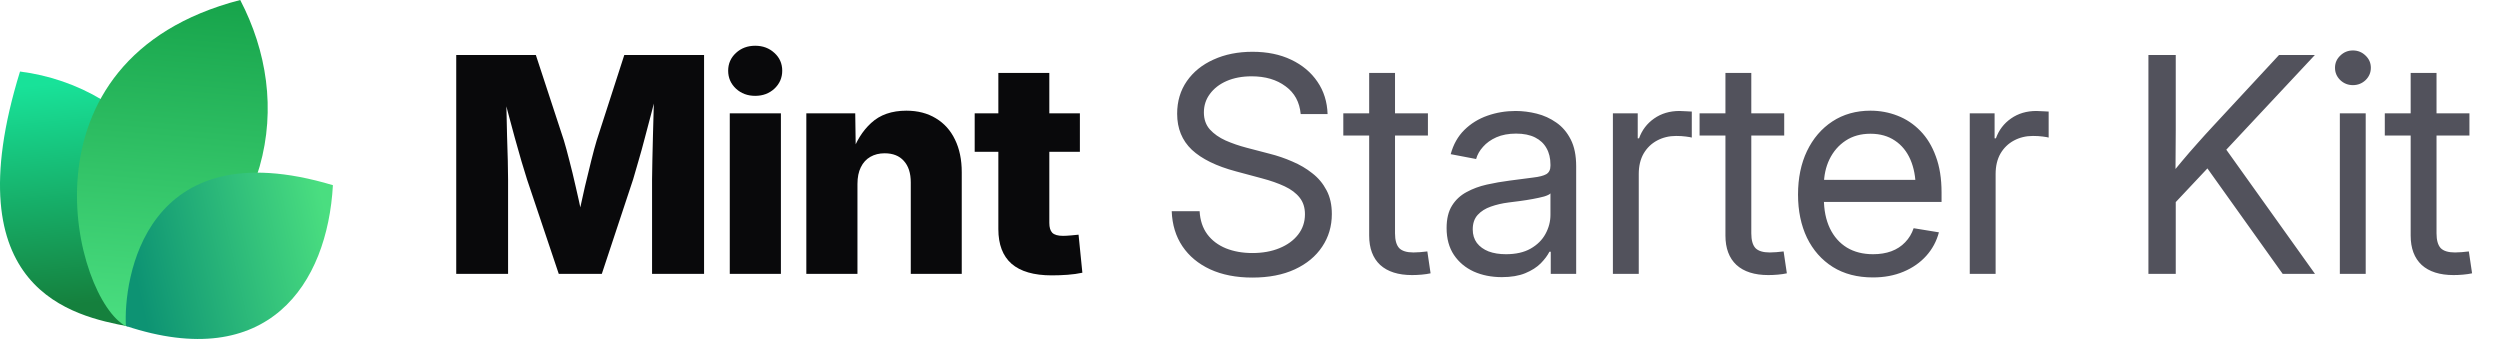
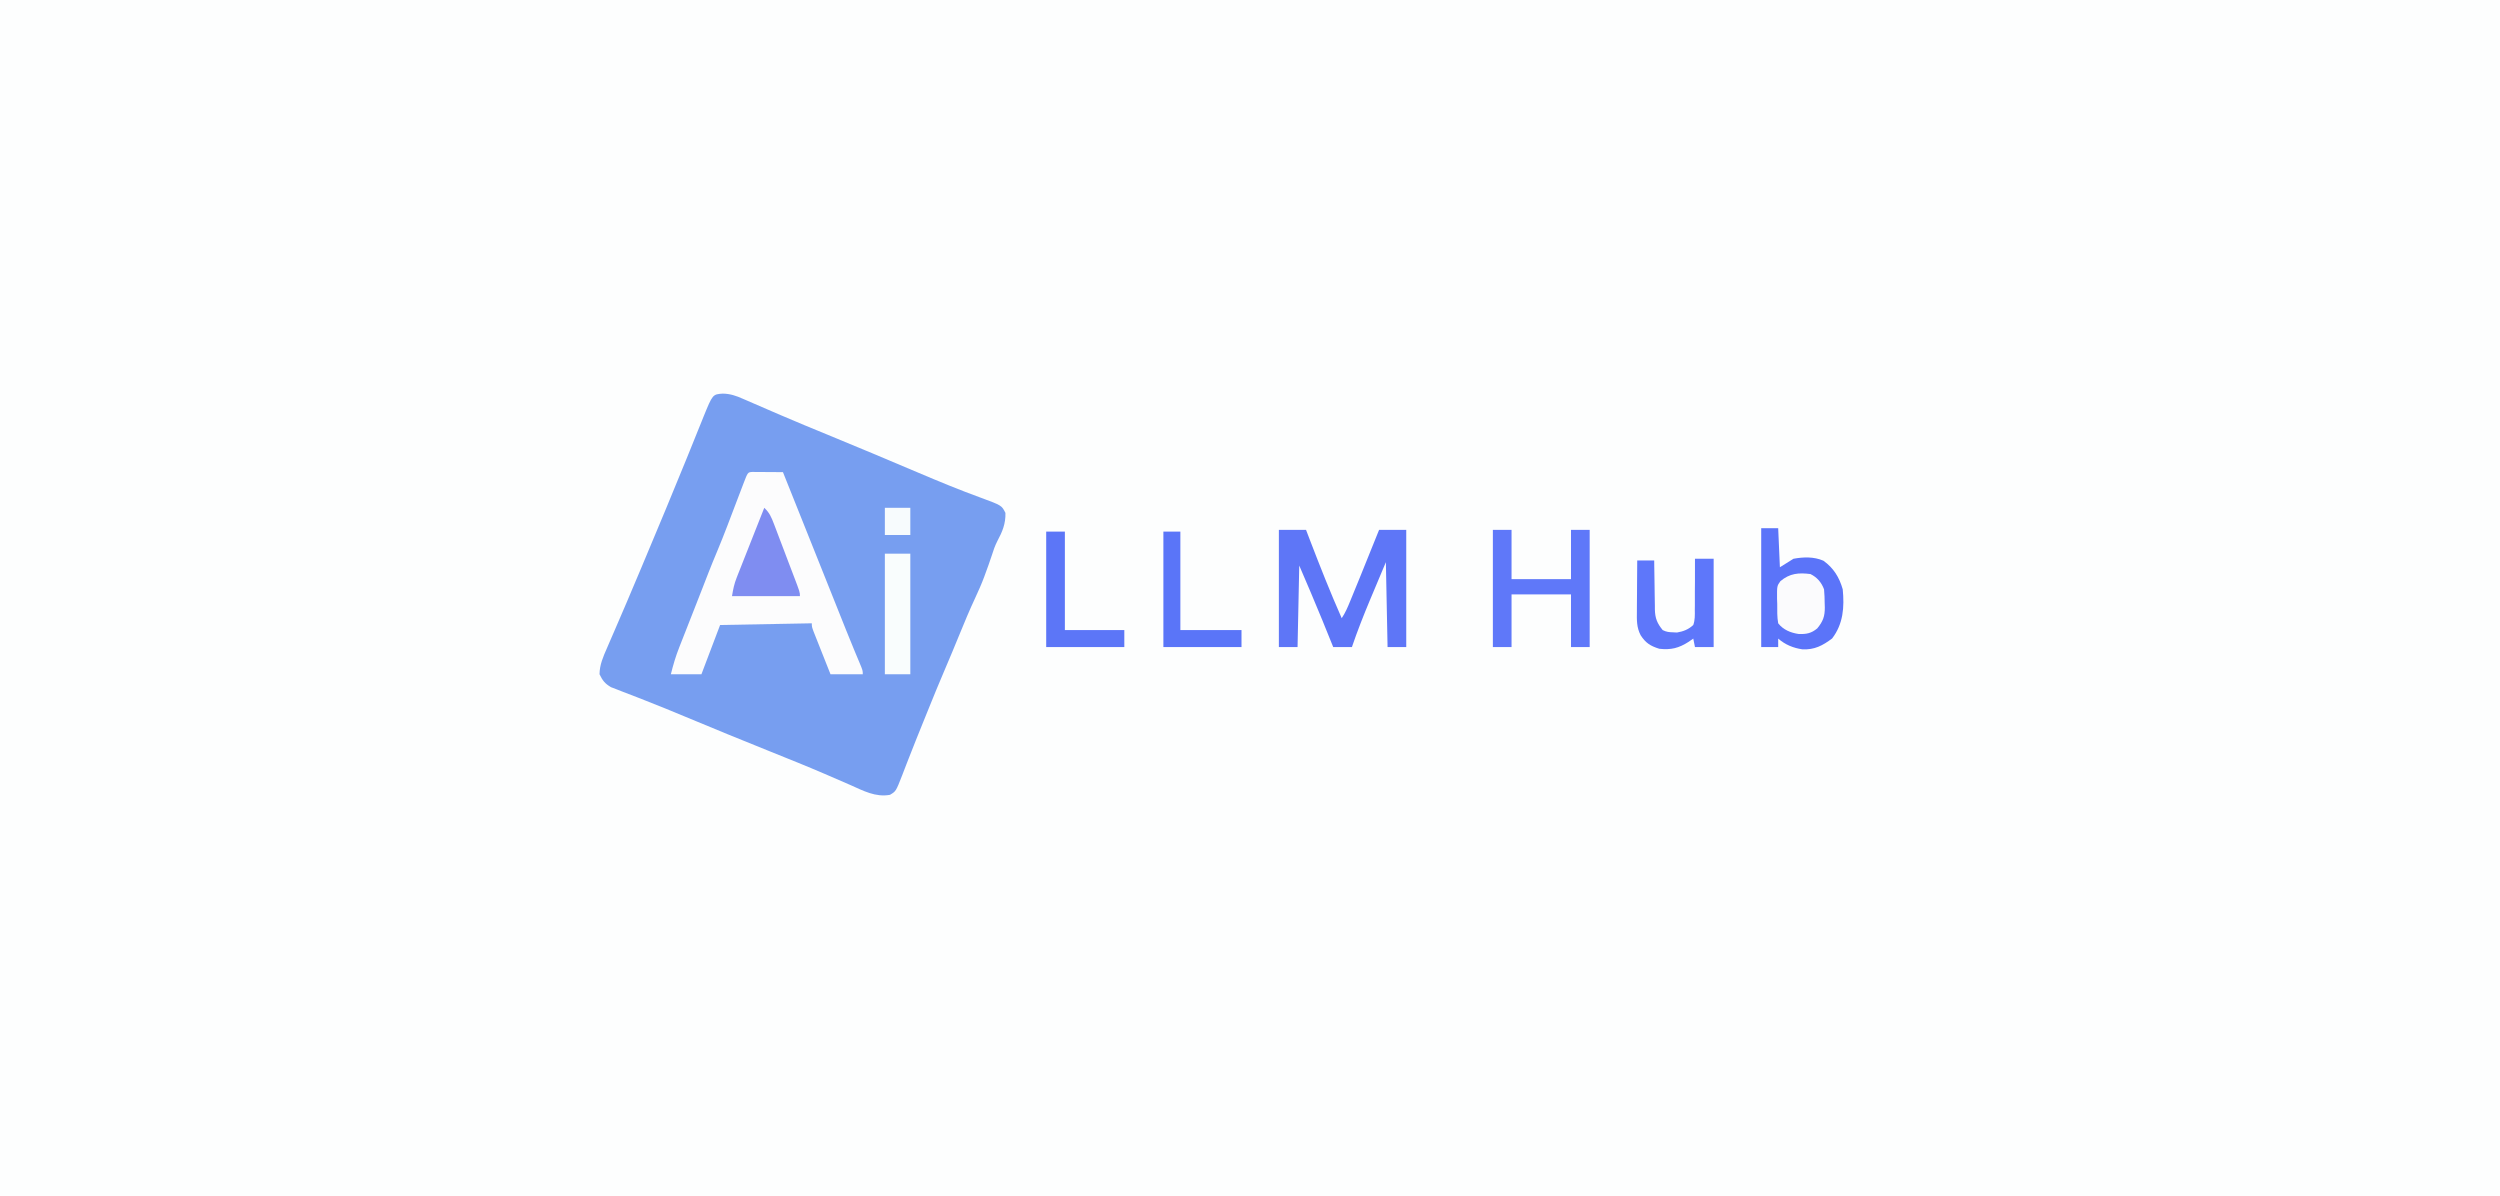
- <svg xmlns="http://www.w3.org/2000/svg" width="177" height="24" viewBox="0 0 177 24" fill="none">
-   <path d="M9.061 23.108C5.268 22.377 -3.391 20.627 1.417 5.064C9.634 6.099 16.973 14.064 9.061 23.108Z" fill="url(#paint0_linear_17557_2020)" />
-   <path d="M8.919 23.094C5.276 21.222 0.784 4.209 17.007 0C20.757 7.193 19.621 16.545 8.919 23.094Z" fill="url(#paint1_linear_17557_2020)" />
-   <path d="M8.914 23.079C8.735 19.882 10.159 9.085 23.57 13.111C23.181 20.123 18.984 26.418 8.914 23.079Z" fill="url(#paint2_linear_17557_2020)" />
-   <path d="M32.301 19.392V3.894H37.938L39.925 9.948C40.036 10.315 40.164 10.787 40.31 11.362C40.462 11.938 40.611 12.552 40.757 13.204C40.91 13.855 41.048 14.483 41.173 15.086C41.305 15.682 41.412 16.192 41.495 16.615H40.695C40.771 16.192 40.871 15.682 40.996 15.086C41.128 14.49 41.267 13.866 41.412 13.214C41.565 12.562 41.714 11.948 41.86 11.373C42.005 10.79 42.133 10.315 42.244 9.948L44.2 3.894H49.848V19.392H46.166V12.704C46.166 12.357 46.173 11.917 46.187 11.383C46.2 10.849 46.214 10.27 46.228 9.646C46.249 9.022 46.266 8.391 46.28 7.753C46.301 7.115 46.311 6.519 46.311 5.964H46.623C46.485 6.561 46.332 7.181 46.166 7.826C45.999 8.471 45.833 9.102 45.666 9.719C45.507 10.336 45.351 10.901 45.198 11.414C45.053 11.928 44.928 12.357 44.824 12.704L42.608 19.392H39.561L37.314 12.704C37.203 12.357 37.072 11.928 36.919 11.414C36.773 10.901 36.614 10.34 36.441 9.729C36.274 9.112 36.104 8.481 35.931 7.836C35.764 7.192 35.608 6.567 35.463 5.964H35.827C35.834 6.512 35.844 7.105 35.858 7.743C35.872 8.374 35.886 9.005 35.9 9.636C35.92 10.26 35.938 10.839 35.952 11.373C35.965 11.907 35.972 12.351 35.972 12.704V19.392H32.301ZM51.668 19.392V8.024H55.288V19.392H51.668ZM53.468 6.786C52.927 6.786 52.473 6.616 52.105 6.276C51.738 5.93 51.554 5.507 51.554 5.007C51.554 4.508 51.738 4.088 52.105 3.749C52.473 3.409 52.927 3.239 53.468 3.239C54.009 3.239 54.463 3.409 54.83 3.749C55.198 4.082 55.382 4.501 55.382 5.007C55.382 5.507 55.198 5.93 54.83 6.276C54.463 6.616 54.009 6.786 53.468 6.786ZM60.708 13.027V19.392H57.088V8.024H60.551L60.593 10.967H60.281C60.593 10.024 61.061 9.268 61.685 8.7C62.309 8.124 63.138 7.836 64.171 7.836C64.975 7.836 65.672 8.017 66.262 8.377C66.851 8.731 67.302 9.234 67.614 9.885C67.933 10.537 68.092 11.307 68.092 12.194V19.392H64.483V12.912C64.483 12.26 64.32 11.754 63.994 11.394C63.675 11.033 63.221 10.853 62.632 10.853C62.25 10.853 61.914 10.936 61.623 11.102C61.332 11.269 61.106 11.515 60.947 11.841C60.787 12.16 60.708 12.555 60.708 13.027ZM76.456 8.024V10.749H69.008V8.024H76.456ZM70.683 5.163H74.292V15.783C74.292 16.102 74.361 16.334 74.5 16.48C74.646 16.625 74.899 16.698 75.259 16.698C75.405 16.698 75.596 16.688 75.831 16.667C76.074 16.646 76.251 16.629 76.362 16.615L76.632 19.309C76.313 19.378 75.963 19.427 75.582 19.455C75.207 19.482 74.836 19.496 74.469 19.496C73.2 19.496 72.25 19.222 71.619 18.674C70.995 18.127 70.683 17.308 70.683 16.22V5.163Z" fill="#09090B" />
-   <path d="M88.667 19.652C87.523 19.652 86.528 19.458 85.682 19.07C84.843 18.681 84.188 18.137 83.716 17.437C83.245 16.736 82.992 15.908 82.957 14.951H84.933C84.968 15.596 85.148 16.14 85.474 16.584C85.8 17.021 86.24 17.354 86.795 17.582C87.35 17.804 87.974 17.915 88.667 17.915C89.388 17.915 90.026 17.801 90.581 17.572C91.143 17.343 91.583 17.024 91.902 16.615C92.228 16.199 92.391 15.717 92.391 15.169C92.391 14.698 92.266 14.306 92.017 13.994C91.767 13.675 91.413 13.408 90.956 13.193C90.498 12.978 89.954 12.787 89.323 12.621L87.502 12.132C86.123 11.765 85.082 11.255 84.382 10.603C83.689 9.944 83.342 9.095 83.342 8.055C83.342 7.174 83.571 6.404 84.028 5.746C84.486 5.087 85.117 4.577 85.921 4.217C86.726 3.849 87.645 3.666 88.678 3.666C89.718 3.666 90.63 3.853 91.413 4.227C92.204 4.602 92.824 5.122 93.275 5.787C93.726 6.446 93.965 7.209 93.993 8.076H92.089C92.013 7.23 91.656 6.574 91.018 6.11C90.387 5.638 89.586 5.403 88.615 5.403C87.95 5.403 87.36 5.513 86.847 5.735C86.341 5.957 85.946 6.262 85.661 6.651C85.377 7.032 85.235 7.469 85.235 7.961C85.235 8.447 85.377 8.849 85.661 9.168C85.946 9.48 86.317 9.74 86.774 9.948C87.232 10.149 87.724 10.319 88.251 10.457L89.884 10.884C90.439 11.023 90.977 11.206 91.496 11.435C92.023 11.657 92.495 11.934 92.911 12.267C93.334 12.593 93.67 12.995 93.92 13.474C94.17 13.945 94.294 14.504 94.294 15.149C94.294 16.015 94.066 16.788 93.608 17.468C93.157 18.148 92.512 18.681 91.673 19.07C90.834 19.458 89.832 19.652 88.667 19.652ZM101.097 8.024V9.594H95.106V8.024H101.097ZM96.937 5.163H98.767V16.521C98.767 17 98.865 17.347 99.059 17.562C99.26 17.77 99.6 17.874 100.078 17.874C100.21 17.874 100.366 17.867 100.546 17.853C100.733 17.832 100.903 17.815 101.056 17.801L101.285 19.351C101.097 19.392 100.886 19.423 100.65 19.444C100.414 19.465 100.189 19.475 99.974 19.475C98.996 19.475 98.244 19.236 97.717 18.758C97.197 18.272 96.937 17.579 96.937 16.677V5.163ZM106.33 19.621C105.595 19.621 104.932 19.489 104.343 19.226C103.754 18.955 103.285 18.564 102.939 18.05C102.592 17.53 102.419 16.896 102.419 16.147C102.419 15.495 102.547 14.965 102.804 14.556C103.06 14.146 103.403 13.828 103.833 13.599C104.263 13.363 104.742 13.186 105.269 13.068C105.796 12.95 106.333 12.857 106.881 12.787C107.574 12.69 108.132 12.617 108.555 12.569C108.978 12.52 109.287 12.441 109.481 12.33C109.675 12.212 109.772 12.014 109.772 11.737V11.654C109.772 11.203 109.679 10.815 109.492 10.489C109.311 10.163 109.041 9.91 108.68 9.729C108.32 9.549 107.872 9.459 107.338 9.459C106.805 9.459 106.34 9.546 105.945 9.719C105.556 9.892 105.241 10.118 104.998 10.395C104.755 10.665 104.593 10.953 104.509 11.258L102.71 10.915C102.897 10.222 103.22 9.65 103.677 9.199C104.135 8.748 104.679 8.412 105.31 8.19C105.941 7.968 106.607 7.857 107.307 7.857C107.8 7.857 108.295 7.92 108.795 8.044C109.301 8.169 109.765 8.381 110.188 8.679C110.611 8.97 110.951 9.369 111.208 9.875C111.464 10.374 111.593 11.005 111.593 11.768V19.392H109.793V17.822H109.7C109.568 18.085 109.363 18.359 109.086 18.643C108.809 18.921 108.444 19.153 107.994 19.34C107.543 19.527 106.988 19.621 106.33 19.621ZM106.621 17.998C107.321 17.998 107.904 17.867 108.368 17.603C108.84 17.333 109.19 16.986 109.419 16.563C109.654 16.133 109.772 15.682 109.772 15.211V13.692C109.703 13.769 109.554 13.841 109.325 13.911C109.096 13.973 108.829 14.032 108.524 14.088C108.226 14.143 107.921 14.192 107.609 14.233C107.304 14.275 107.033 14.309 106.798 14.337C106.354 14.393 105.938 14.49 105.549 14.628C105.168 14.76 104.86 14.954 104.624 15.211C104.388 15.467 104.27 15.811 104.27 16.241C104.27 16.615 104.367 16.934 104.561 17.198C104.762 17.461 105.04 17.662 105.393 17.801C105.747 17.933 106.156 17.998 106.621 17.998ZM114.193 19.392V8.024H115.951V9.792H116.045C116.253 9.209 116.61 8.741 117.116 8.388C117.622 8.034 118.219 7.857 118.905 7.857C119.058 7.857 119.217 7.864 119.384 7.878C119.55 7.885 119.682 7.892 119.779 7.899V9.74C119.716 9.719 119.578 9.695 119.363 9.667C119.155 9.639 118.922 9.625 118.666 9.625C118.174 9.625 117.726 9.733 117.324 9.948C116.922 10.163 116.603 10.471 116.367 10.874C116.138 11.276 116.024 11.758 116.024 12.319V19.392H114.193ZM126.322 8.024V9.594H120.33V8.024H126.322ZM122.161 5.163H123.992V16.521C123.992 17 124.089 17.347 124.283 17.562C124.484 17.77 124.824 17.874 125.302 17.874C125.434 17.874 125.59 17.867 125.77 17.853C125.958 17.832 126.127 17.815 126.28 17.801L126.509 19.351C126.322 19.392 126.11 19.423 125.874 19.444C125.639 19.465 125.413 19.475 125.198 19.475C124.221 19.475 123.468 19.236 122.941 18.758C122.421 18.272 122.161 17.579 122.161 16.677V5.163ZM132.604 19.642C131.502 19.642 130.555 19.396 129.765 18.903C128.974 18.404 128.364 17.714 127.934 16.834C127.511 15.946 127.3 14.927 127.3 13.775C127.3 12.611 127.511 11.584 127.934 10.697C128.364 9.802 128.964 9.102 129.734 8.596C130.51 8.089 131.408 7.836 132.428 7.836C133.1 7.836 133.738 7.954 134.341 8.19C134.952 8.426 135.489 8.783 135.954 9.261C136.425 9.74 136.793 10.343 137.056 11.071C137.327 11.792 137.462 12.645 137.462 13.63V14.296H128.433V12.735H136.463L135.631 13.297C135.631 12.541 135.506 11.876 135.257 11.3C135.007 10.725 134.643 10.277 134.165 9.958C133.686 9.632 133.107 9.469 132.428 9.469C131.748 9.469 131.162 9.632 130.67 9.958C130.177 10.284 129.796 10.725 129.526 11.279C129.262 11.827 129.13 12.441 129.13 13.12V14.046C129.13 14.864 129.273 15.572 129.557 16.168C129.841 16.757 130.243 17.211 130.763 17.53C131.283 17.842 131.901 17.998 132.615 17.998C133.093 17.998 133.523 17.929 133.905 17.79C134.293 17.645 134.619 17.433 134.882 17.156C135.153 16.879 135.354 16.546 135.486 16.157L137.275 16.449C137.108 17.08 136.81 17.634 136.38 18.113C135.95 18.591 135.413 18.966 134.768 19.236C134.123 19.507 133.402 19.642 132.604 19.642ZM139.459 19.392V8.024H141.217V9.792H141.311C141.519 9.209 141.876 8.741 142.382 8.388C142.888 8.034 143.485 7.857 144.171 7.857C144.324 7.857 144.483 7.864 144.649 7.878C144.816 7.885 144.948 7.892 145.045 7.899V9.74C144.982 9.719 144.844 9.695 144.629 9.667C144.421 9.639 144.188 9.625 143.932 9.625C143.439 9.625 142.992 9.733 142.59 9.948C142.188 10.163 141.869 10.471 141.633 10.874C141.404 11.276 141.29 11.758 141.29 12.319V19.392H139.459ZM153.429 14.961V12.715C153.783 12.257 154.136 11.82 154.49 11.404C154.844 10.981 155.204 10.565 155.572 10.156C155.939 9.74 156.314 9.327 156.695 8.918L161.355 3.894H163.893L157.277 10.967H157.184L153.429 14.961ZM152.108 19.392V3.894H154.043V9.241L154.022 12.559L154.043 13.505V19.392H152.108ZM161.615 19.392L155.967 11.477L157.173 9.969L163.903 19.392H161.615ZM165.661 19.392V8.024H167.492V19.392H165.661ZM166.587 6.027C166.24 6.027 165.942 5.909 165.692 5.673C165.443 5.43 165.318 5.139 165.318 4.799C165.318 4.459 165.443 4.172 165.692 3.936C165.942 3.693 166.24 3.572 166.587 3.572C166.934 3.572 167.232 3.693 167.482 3.936C167.731 4.172 167.856 4.459 167.856 4.799C167.856 5.139 167.731 5.43 167.482 5.673C167.232 5.909 166.934 6.027 166.587 6.027ZM174.836 8.024V9.594H168.844V8.024H174.836ZM170.675 5.163H172.506V16.521C172.506 17 172.603 17.347 172.797 17.562C172.998 17.77 173.338 17.874 173.816 17.874C173.948 17.874 174.104 17.867 174.284 17.853C174.472 17.832 174.641 17.815 174.794 17.801L175.023 19.351C174.836 19.392 174.624 19.423 174.388 19.444C174.153 19.465 173.927 19.475 173.712 19.475C172.735 19.475 171.982 19.236 171.455 18.758C170.935 18.272 170.675 17.579 170.675 16.677V5.163Z" fill="#52525C" />
-   <defs>
-     <linearGradient id="paint0_linear_17557_2020" x1="3.776" y1="5.916" x2="5.232" y2="21.559" gradientUnits="userSpaceOnUse">
-       <stop stop-color="#18E299" />
-       <stop offset="1" stop-color="#15803D" />
-     </linearGradient>
-     <linearGradient id="paint1_linear_17557_2020" x1="12.171" y1="-0.718" x2="10.19" y2="22.983" gradientUnits="userSpaceOnUse">
-       <stop stop-color="#16A34A" />
-       <stop offset="1" stop-color="#4ADE80" />
-     </linearGradient>
-     <linearGradient id="paint2_linear_17557_2020" x1="23.133" y1="15.353" x2="9.338" y2="18.52" gradientUnits="userSpaceOnUse">
-       <stop stop-color="#4ADE80" />
-       <stop offset="1" stop-color="#0D9373" />
-     </linearGradient>
-   </defs>
+ <svg xmlns="http://www.w3.org/2000/svg" version="1.1" width="1472" height="704">
+   <path d="M0 0 C485.76 0 971.52 0 1472 0 C1472 232.32 1472 464.64 1472 704 C986.24 704 500.48 704 0 704 C0 471.68 0 239.36 0 0 Z " fill="#FDFEFE" transform="translate(0,0)" />
+   <path d="M0 0 C4.363 0.063 7.933 1.295 11.881 3.072 C12.587 3.375 13.293 3.678 14.021 3.99 C15.555 4.65 17.085 5.317 18.614 5.989 C21.96 7.461 25.321 8.901 28.68 10.344 C30.476 11.116 32.271 11.889 34.066 12.664 C43.364 16.673 52.724 20.527 62.092 24.371 C79.784 31.634 97.414 39.034 115.013 46.518 C127.225 51.705 139.456 56.757 151.925 61.3 C164.201 65.831 164.201 65.831 166.405 70.24 C166.596 76.565 164.601 81.312 161.659 86.794 C160.19 89.659 159.235 92.512 158.272 95.575 C157.132 99.079 155.871 102.535 154.592 105.99 C154.256 106.918 154.256 106.918 153.913 107.865 C152.327 112.125 150.504 116.234 148.581 120.353 C145.305 127.375 142.336 134.505 139.405 141.677 C136.477 148.817 133.542 155.951 130.483 163.036 C127.252 170.543 124.173 178.108 121.112 185.685 C120.134 188.104 119.153 190.522 118.171 192.94 C115.187 200.3 112.223 207.665 109.346 215.068 C108.896 216.219 108.446 217.37 107.982 218.557 C107.162 220.66 106.351 222.767 105.55 224.877 C101.92 234.173 101.92 234.173 98.405 236.24 C89.944 237.78 82.747 233.847 75.176 230.489 C70.969 228.624 66.738 226.816 62.51 224.997 C61.614 224.61 60.719 224.223 59.796 223.824 C49.301 219.303 38.697 215.057 28.092 210.802 C11.325 204.06 -5.403 197.229 -22.076 190.256 C-30.059 186.921 -38.057 183.643 -46.119 180.501 C-47.621 179.911 -49.123 179.32 -50.625 178.729 C-53.394 177.64 -56.171 176.575 -58.954 175.523 C-60.173 175.044 -61.391 174.565 -62.646 174.072 C-63.705 173.667 -64.763 173.262 -65.854 172.844 C-69.396 170.771 -70.821 168.935 -72.595 165.24 C-72.528 159.638 -70.454 154.943 -68.236 149.896 C-67.895 149.102 -67.555 148.309 -67.204 147.492 C-66.092 144.904 -64.969 142.322 -63.845 139.74 C-63.065 137.928 -62.286 136.117 -61.508 134.305 C-59.94 130.656 -58.37 127.009 -56.797 123.363 C-53.809 116.424 -50.883 109.46 -47.97 102.49 C-47.447 101.238 -46.923 99.987 -46.4 98.736 C-45.342 96.208 -44.285 93.679 -43.229 91.149 C-42.111 88.473 -40.992 85.798 -39.872 83.123 C-38.048 78.767 -36.228 74.41 -34.408 70.052 C-33.951 68.959 -33.951 68.959 -33.485 67.843 C-29.531 58.378 -25.633 48.892 -21.783 39.384 C-20.964 37.367 -20.145 35.349 -19.326 33.332 C-17.738 29.419 -16.159 25.502 -14.585 21.583 C-13.855 19.783 -13.126 17.984 -12.396 16.185 C-11.908 14.959 -11.908 14.959 -11.41 13.709 C-5.982 0.398 -5.982 0.398 0 0 Z " fill="#779EF0" transform="translate(425.5952,231.7605)" />
+   <path d="M0 0 C0.833 0.005 1.665 0.01 2.523 0.016 C3.422 0.019 4.321 0.022 5.248 0.026 C6.666 0.038 6.666 0.038 8.113 0.051 C9.062 0.056 10.012 0.06 10.99 0.065 C13.344 0.077 15.697 0.093 18.051 0.114 C18.628 1.558 19.206 3.003 19.784 4.448 C20.167 5.406 20.55 6.363 20.945 7.35 C21.818 9.531 22.69 11.713 23.563 13.894 C25.767 19.405 27.971 24.916 30.176 30.426 C31.445 33.599 32.715 36.772 33.984 39.946 C34.239 40.583 34.494 41.221 34.757 41.878 C37.849 49.607 40.939 57.337 44.027 65.068 C45.637 69.098 47.247 73.127 48.857 77.157 C49.6 79.016 50.342 80.875 51.084 82.735 C52.123 85.338 53.163 87.941 54.203 90.543 C54.525 91.351 54.848 92.158 55.18 92.99 C56.797 97.027 58.434 101.053 60.106 105.068 C60.434 105.856 60.761 106.644 61.099 107.457 C61.72 108.945 62.345 110.433 62.972 111.919 C65.051 116.895 65.051 116.895 65.051 119.114 C58.781 119.114 52.511 119.114 46.051 119.114 C44.481 115.164 42.913 111.213 41.351 107.26 C40.819 105.916 40.285 104.571 39.75 103.227 C38.983 101.297 38.219 99.366 37.457 97.434 C36.996 96.271 36.535 95.109 36.06 93.911 C35.051 91.114 35.051 91.114 35.051 89.114 C17.231 89.444 -0.589 89.774 -18.949 90.114 C-22.579 99.684 -26.209 109.254 -29.949 119.114 C-35.889 119.114 -41.829 119.114 -47.949 119.114 C-46.564 113.571 -45.095 108.521 -43.008 103.266 C-42.724 102.54 -42.441 101.814 -42.148 101.066 C-41.232 98.726 -40.31 96.388 -39.387 94.051 C-38.751 92.431 -38.116 90.81 -37.481 89.19 C-36.222 85.977 -34.96 82.765 -33.696 79.554 C-32.188 75.725 -30.691 71.891 -29.199 68.055 C-28.802 67.033 -28.404 66.012 -27.995 64.959 C-27.289 63.146 -26.584 61.333 -25.879 59.52 C-24.206 55.237 -22.479 50.985 -20.688 46.75 C-16.602 36.995 -12.921 27.076 -9.159 17.192 C-8.159 14.568 -7.156 11.944 -6.153 9.321 C-5.692 8.105 -5.692 8.105 -5.221 6.865 C-2.652 0.154 -2.652 0.154 0 0 Z " fill="#FCFCFD" transform="translate(442.9495,277.8865)" />
+   <path d="M0 0 C5.28 0 10.56 0 16 0 C16.762 1.994 17.524 3.988 18.309 6.043 C24.233 21.502 30.312 36.851 37 52 C39.171 48.744 40.581 45.4 42.047 41.797 C42.341 41.082 42.634 40.367 42.937 39.631 C43.878 37.338 44.814 35.044 45.75 32.75 C46.364 31.252 46.979 29.755 47.594 28.258 C51.448 18.859 55.239 9.436 59 0 C64.28 0 69.56 0 75 0 C75 22.77 75 45.54 75 69 C71.37 69 67.74 69 64 69 C63.67 52.5 63.34 36 63 19 C60.628 24.651 58.256 30.302 55.812 36.125 C55.075 37.877 54.337 39.629 53.577 41.434 C49.764 50.534 46.189 59.661 43 69 C39.37 69 35.74 69 32 69 C31.714 68.292 31.428 67.584 31.133 66.855 C29.778 63.506 28.42 60.159 27.062 56.812 C26.613 55.701 26.164 54.589 25.701 53.443 C21.28 42.559 16.631 31.805 12 21 C11.67 36.84 11.34 52.68 11 69 C7.37 69 3.74 69 0 69 C0 46.23 0 23.46 0 0 Z " fill="#5E76F7" transform="translate(753,312)" />
+   <path d="M0 0 C3.3 0 6.6 0 10 0 C10.33 7.59 10.66 15.18 11 23 C13.64 21.35 16.28 19.7 19 18 C24.859 16.917 31.067 16.711 36.605 19.145 C42.606 23.411 46.013 28.968 48 36 C49.015 46.517 48.328 56.35 41.75 64.938 C36.152 69.136 31.376 71.673 24.238 71.328 C18.858 70.539 14.115 68.6 10 65 C10 66.65 10 68.3 10 70 C6.7 70 3.4 70 0 70 C0 46.9 0 23.8 0 0 Z " fill="#5B74F9" transform="translate(1037,311)" />
+   <path d="M0 0 C3.63 0 7.26 0 11 0 C11 9.57 11 19.14 11 29 C22.55 29 34.1 29 46 29 C46 19.43 46 9.86 46 0 C49.63 0 53.26 0 57 0 C57 22.77 57 45.54 57 69 C53.37 69 49.74 69 46 69 C46 58.77 46 48.54 46 38 C34.45 38 22.9 38 11 38 C11 48.23 11 58.46 11 69 C7.37 69 3.74 69 0 69 C0 46.23 0 23.46 0 0 Z " fill="#5F78F9" transform="translate(879,312)" />
+   <path d="M0 0 C3.63 0 7.26 0 11 0 C11 17.16 11 34.32 11 52 C7.37 52 3.74 52 0 52 C-0.33 50.35 -0.66 48.7 -1 47 C-1.887 47.619 -2.774 48.237 -3.688 48.875 C-9.548 52.635 -14.089 53.759 -21 53 C-26.212 51.377 -29.042 49.601 -32 45 C-34.415 40.36 -34.259 36.081 -34.195 30.98 C-34.192 30.122 -34.19 29.263 -34.187 28.379 C-34.176 25.648 -34.15 22.918 -34.125 20.188 C-34.115 18.331 -34.106 16.475 -34.098 14.619 C-34.076 10.079 -34.041 5.54 -34 1 C-30.7 1 -27.4 1 -24 1 C-23.986 2.543 -23.986 2.543 -23.972 4.118 C-23.932 7.954 -23.866 11.789 -23.792 15.624 C-23.764 17.28 -23.743 18.937 -23.729 20.594 C-23.707 22.982 -23.661 25.37 -23.609 27.758 C-23.608 28.492 -23.607 29.227 -23.606 29.984 C-23.462 35.094 -22.227 38.061 -19 42 C-16.743 43.128 -15.323 43.23 -12.812 43.312 C-12.076 43.35 -11.34 43.387 -10.582 43.426 C-6.842 42.809 -3.768 41.583 -1 39 C0.036 36.039 -0.044 33.191 -0.098 30.078 C-0.085 29.218 -0.073 28.358 -0.06 27.472 C-0.029 24.731 -0.045 21.992 -0.062 19.25 C-0.049 17.389 -0.033 15.529 -0.014 13.668 C0.027 9.111 0.025 4.557 0 0 Z " fill="#5E77FA" transform="translate(998,329)" />
+   <path d="M0 0 C3.63 0 7.26 0 11 0 C11 19.14 11 38.28 11 58 C22.55 58 34.1 58 46 58 C46 61.3 46 64.6 46 68 C30.82 68 15.64 68 0 68 C0 45.56 0 23.12 0 0 Z " fill="#5C76F7" transform="translate(616,313)" />
+   <path d="M0 0 C3.08 2.865 4.205 5.558 5.707 9.512 C5.953 10.153 6.2 10.795 6.453 11.455 C7.247 13.53 8.03 15.608 8.812 17.688 C9.352 19.105 9.892 20.522 10.433 21.938 C11.735 25.356 13.028 28.776 14.319 32.198 C15.245 34.648 16.183 37.094 17.121 39.539 C21 49.704 21 49.704 21 52 C7.8 52 -5.4 52 -19 52 C-18.299 47.795 -17.737 44.9 -16.234 41.096 C-15.874 40.176 -15.514 39.255 -15.142 38.307 C-14.754 37.332 -14.365 36.356 -13.965 35.352 C-13.567 34.339 -13.169 33.327 -12.758 32.283 C-11.49 29.062 -10.214 25.843 -8.938 22.625 C-8.074 20.436 -7.212 18.248 -6.35 16.059 C-4.239 10.703 -2.122 5.351 0 0 Z " fill="#7F8DF1" transform="translate(450,299)" />
+   <path d="M0 0 C4.95 0 9.9 0 15 0 C15 23.43 15 46.86 15 71 C10.05 71 5.1 71 0 71 C0 47.57 0 24.14 0 0 Z " fill="#F9FDFD" transform="translate(521,326)" />
+   <path d="M0 0 C3.3 0 6.6 0 10 0 C10 19.14 10 38.28 10 58 C21.88 58 33.76 58 46 58 C46 61.3 46 64.6 46 68 C30.82 68 15.64 68 0 68 C0 45.56 0 23.12 0 0 Z " fill="#5A75F8" transform="translate(685,313)" />
+   <path d="M0 0 C3.91 1.921 6.495 4.936 8 9 C8.245 11.839 8.37 14.537 8.375 17.375 C8.399 18.117 8.424 18.86 8.449 19.625 C8.477 24.886 7.439 27.813 4 32 C0.526 34.895 -2.419 35.472 -6.941 35.293 C-11.625 34.626 -16.045 32.807 -19 29 C-19.69 25.242 -19.555 21.44 -19.562 17.625 C-19.599 16.583 -19.636 15.542 -19.674 14.469 C-19.717 6.992 -19.717 6.992 -17.695 4.194 C-12.209 -0.448 -6.946 -0.882 0 0 Z " fill="#FBFBFD" transform="translate(1066,338)" />
+   <path d="M0 0 C4.95 0 9.9 0 15 0 C15 5.28 15 10.56 15 16 C10.05 16 5.1 16 0 16 C0 10.72 0 5.44 0 0 Z " fill="#F7FBFD" transform="translate(521,299)" />
</svg>
